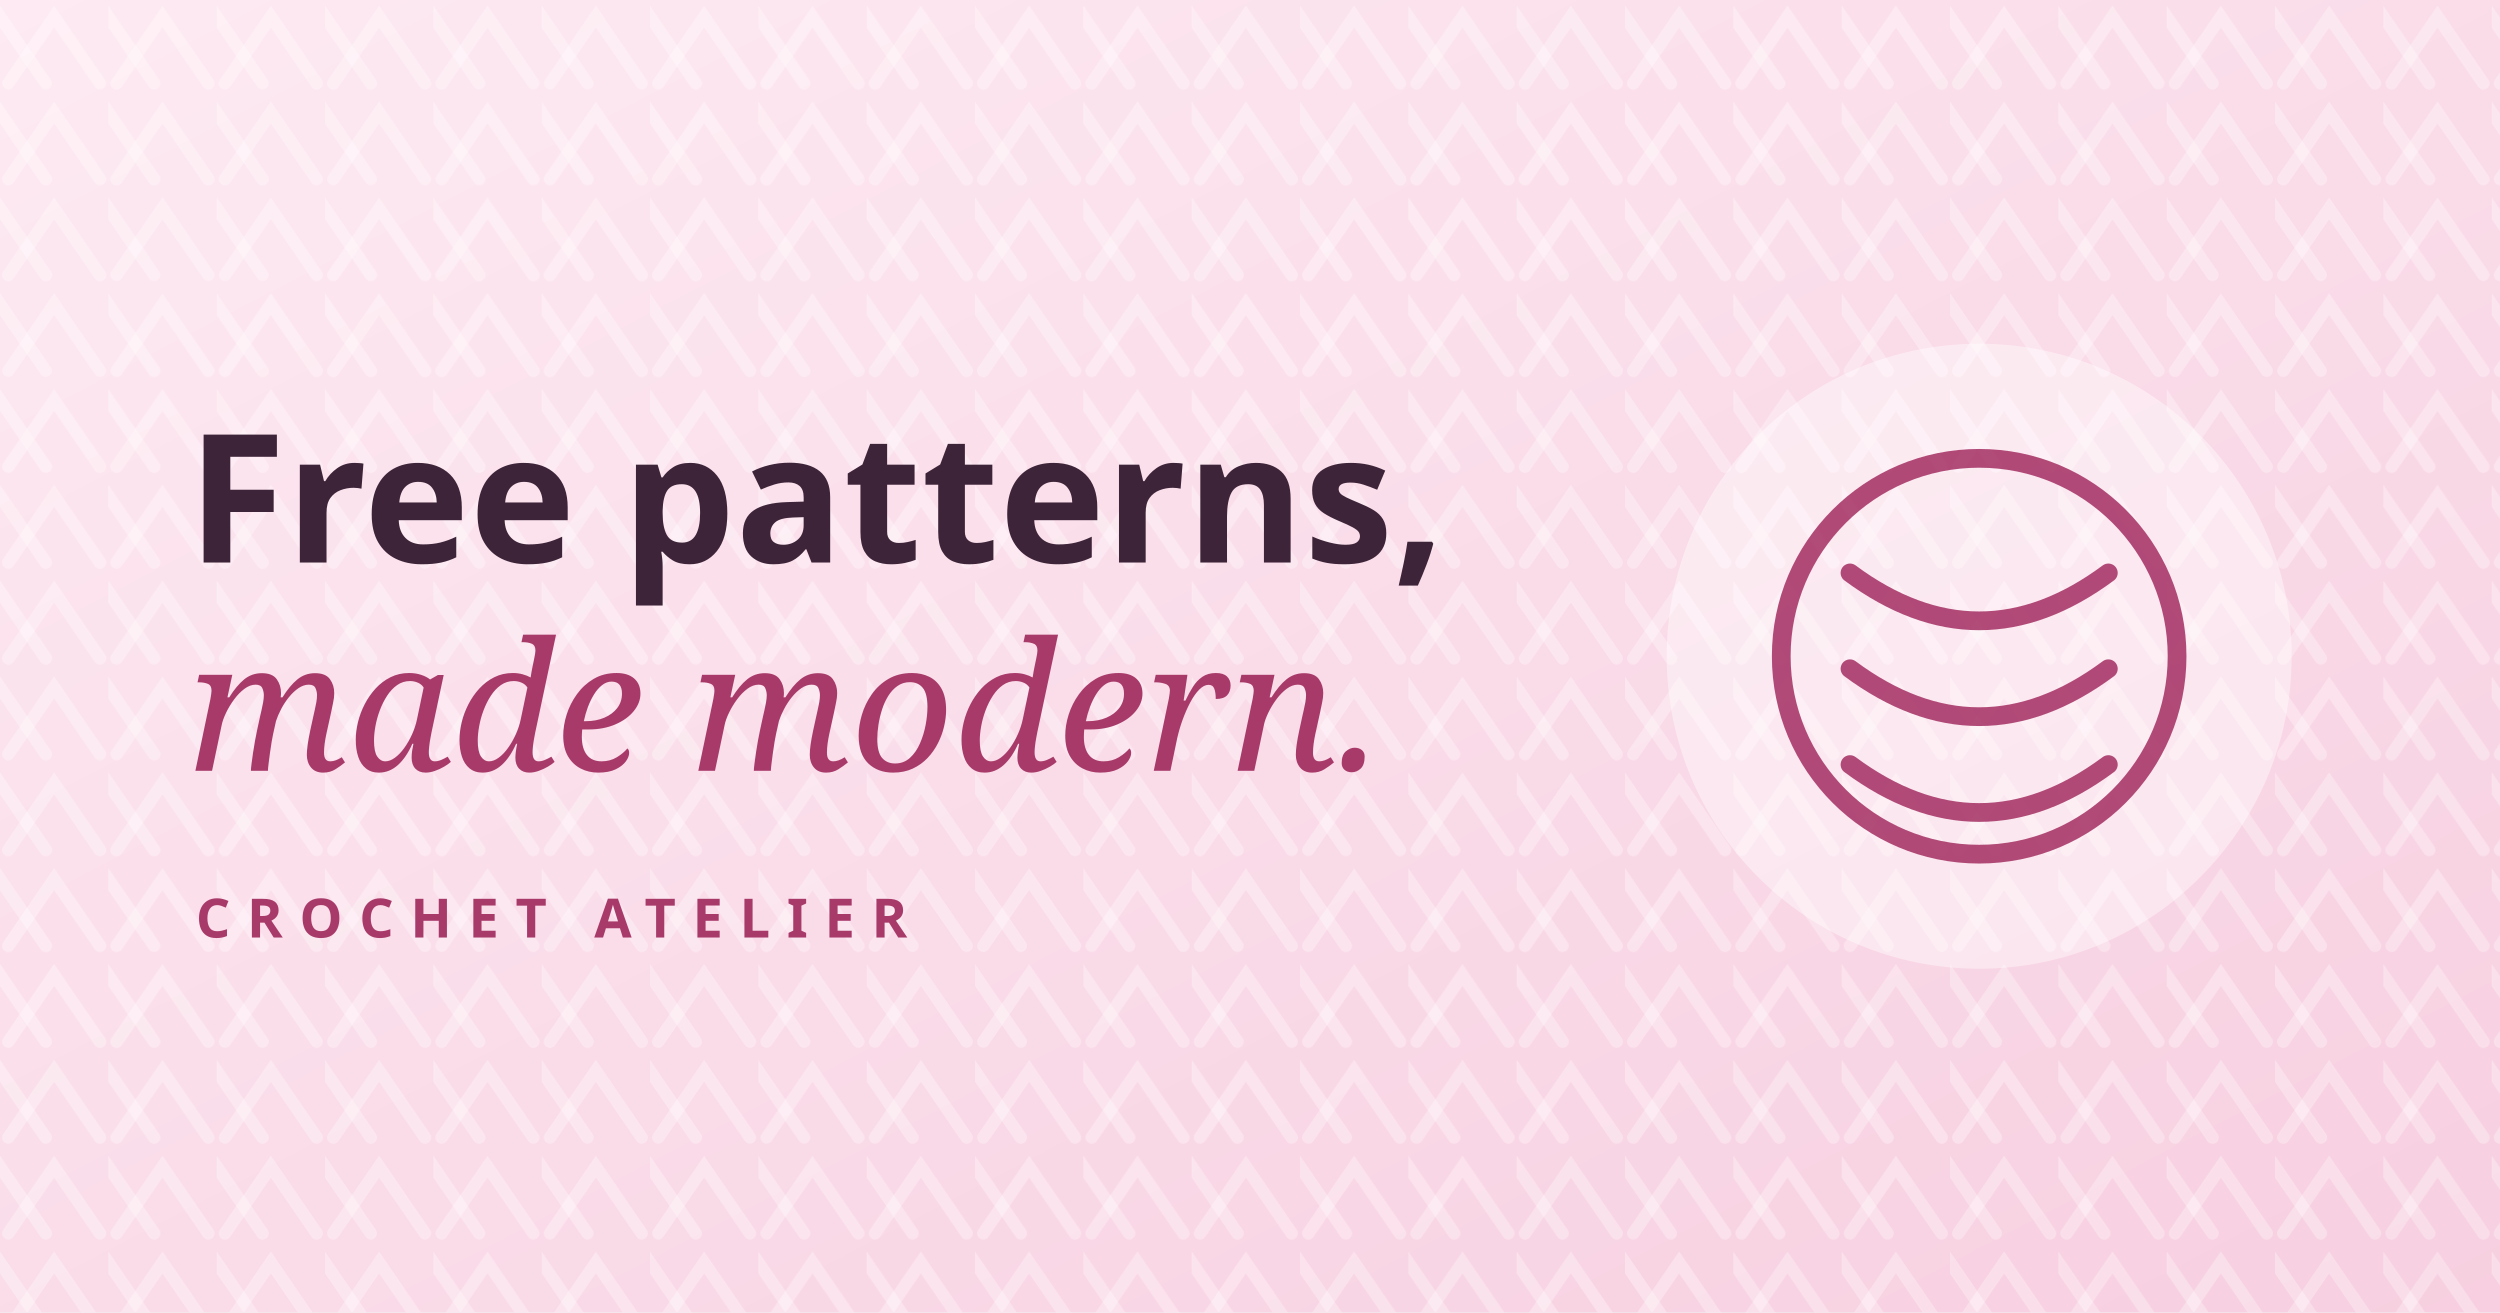
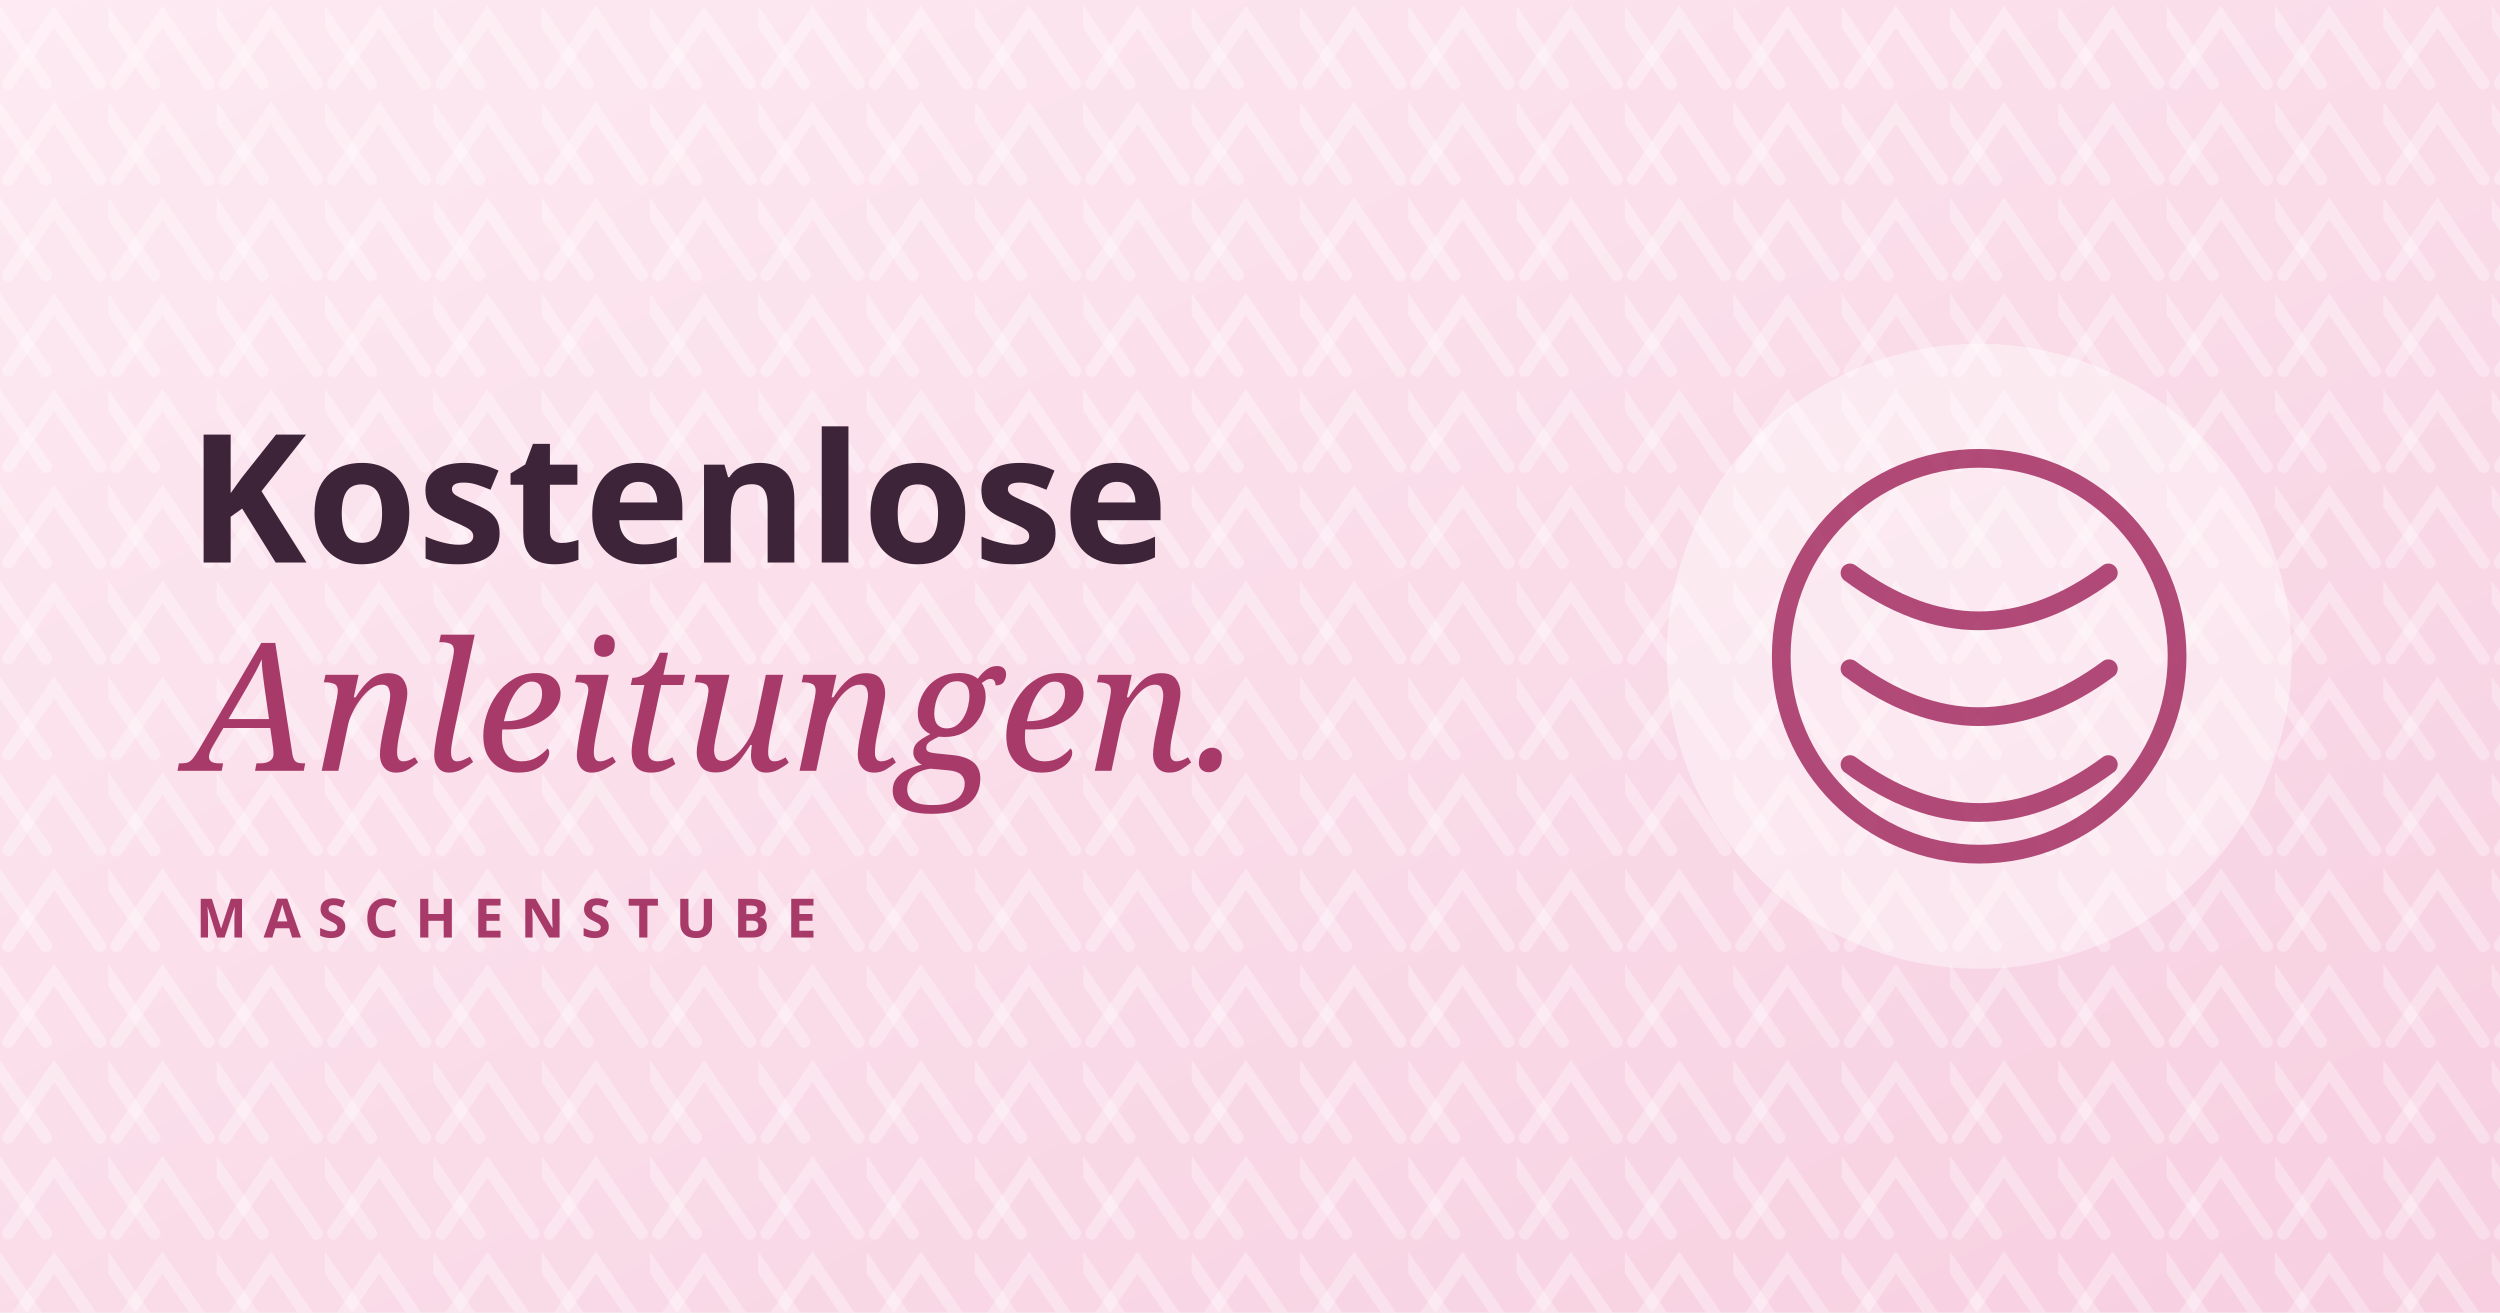
<svg xmlns="http://www.w3.org/2000/svg" viewBox="0 0 1200 630" width="1200" height="630" role="img">
  <defs>
    <linearGradient id="bg" x1="0" y1="0" x2="1" y2="1">
      <stop offset="0" stop-color="#fdeaf2" />
      <stop offset="1" stop-color="#f7cfe0" />
    </linearGradient>
    <pattern id="st" width="52" height="46" patternUnits="userSpaceOnUse">
      <path d="M4 40 L26 8 L48 40" fill="none" stroke="#fff" stroke-opacity="0.30" stroke-width="6" stroke-linecap="round" />
      <path d="M-22 40 L0 8 L22 40" fill="none" stroke="#fff" stroke-opacity="0.30" stroke-width="6" stroke-linecap="round" />
    </pattern>
  </defs>
  <rect width="1200" height="630" fill="url(#bg)" />
  <rect width="1200" height="630" fill="url(#st)" />
  <g transform="translate(950 315)" opacity=".9">
    <circle r="150" fill="#fff" fill-opacity=".45" />
    <path d="M-95 0 a95 95 0 1 0 190 0 a95 95 0 1 0-190 0 M-62 -40 q62 46 124 0 M-62 6 q62 46 124 0 M-62 52 q62 46 124 0" fill="none" stroke="#a83a6a" stroke-width="9" stroke-linecap="round" />
  </g>
-   <text x="90" y="270" font-family="Quicksand, sans-serif" font-size="86" font-weight="700" fill="#3d2438">Free patterns,</text>
-   <text x="90" y="370" font-family="Playfair Display, Georgia, serif" font-style="italic" font-size="86" fill="#a83a6a">made modern.</text>
-   <text x="94" y="450" font-family="Quicksand, sans-serif" font-size="26" font-weight="700" fill="#a83a6a" letter-spacing="8">CROCHET ATELIER</text>
+   <text x="90" y="270" font-family="Quicksand, sans-serif" font-size="86" font-weight="700" fill="#3d2438">Kostenlose</text>
+   <text x="90" y="370" font-family="Playfair Display, Georgia, serif" font-style="italic" font-size="86" fill="#a83a6a">Anleitungen.</text>
+   <text x="94" y="450" font-family="Quicksand, sans-serif" font-size="26" font-weight="700" fill="#a83a6a" letter-spacing="8">MASCHENSTUBE</text>
</svg>
